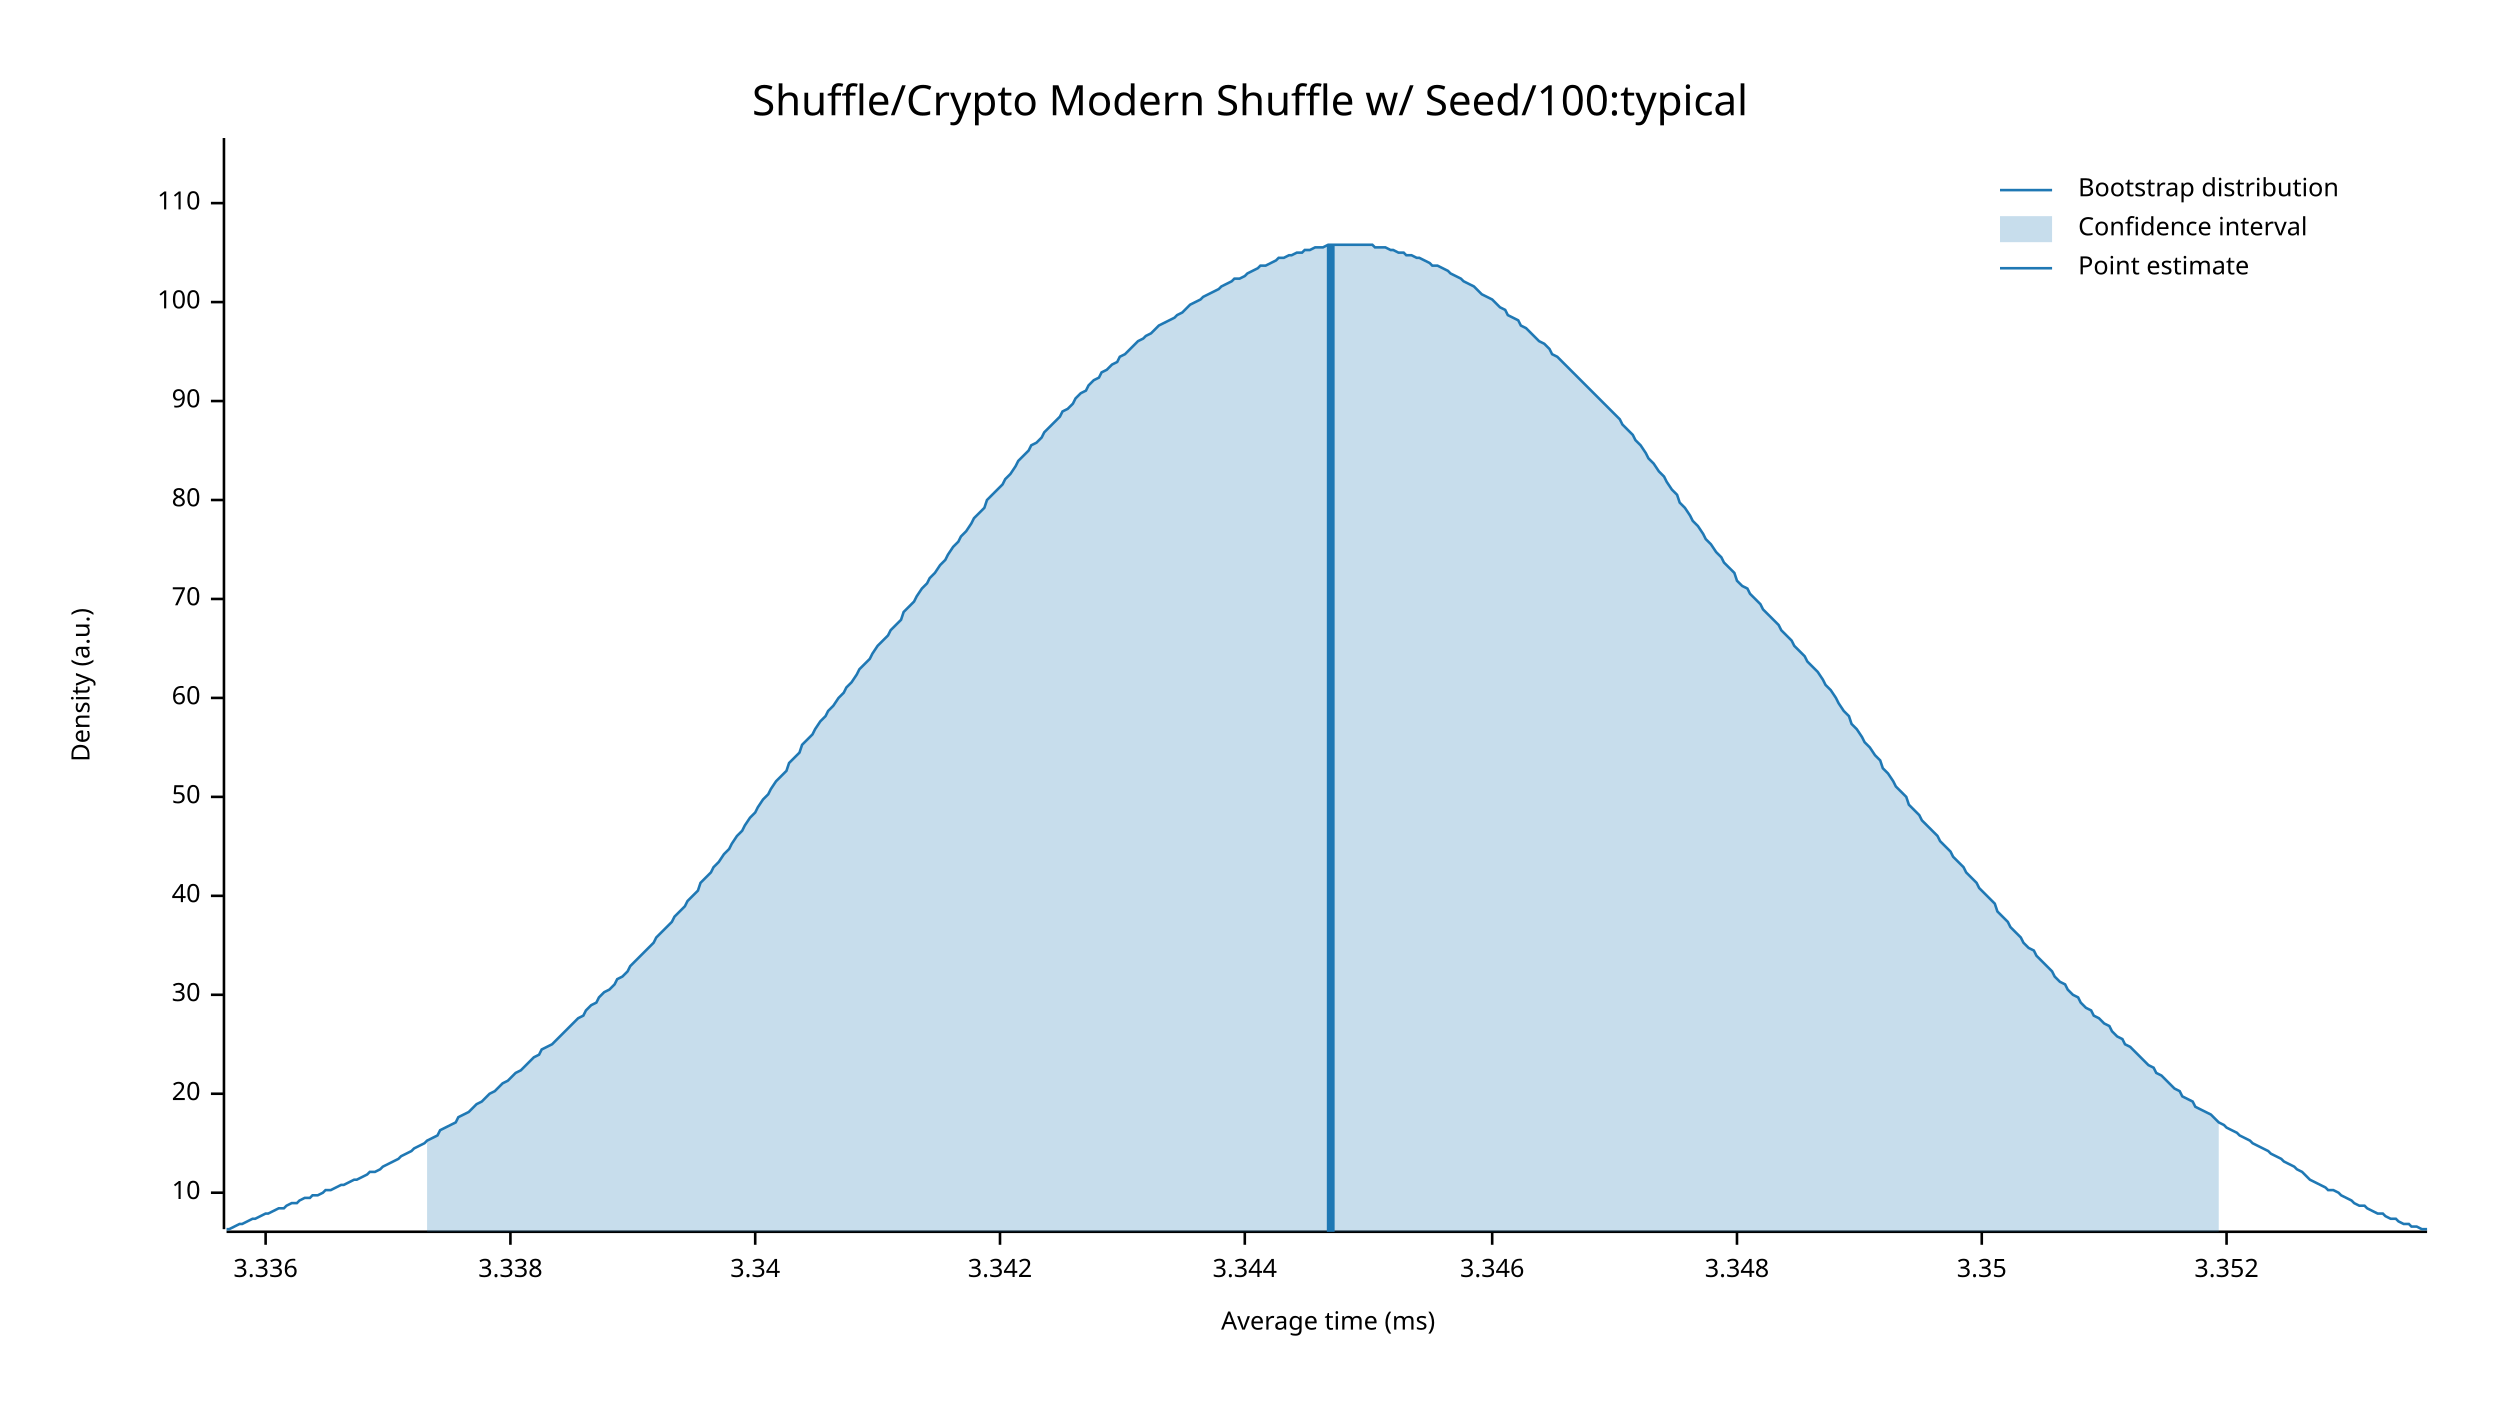
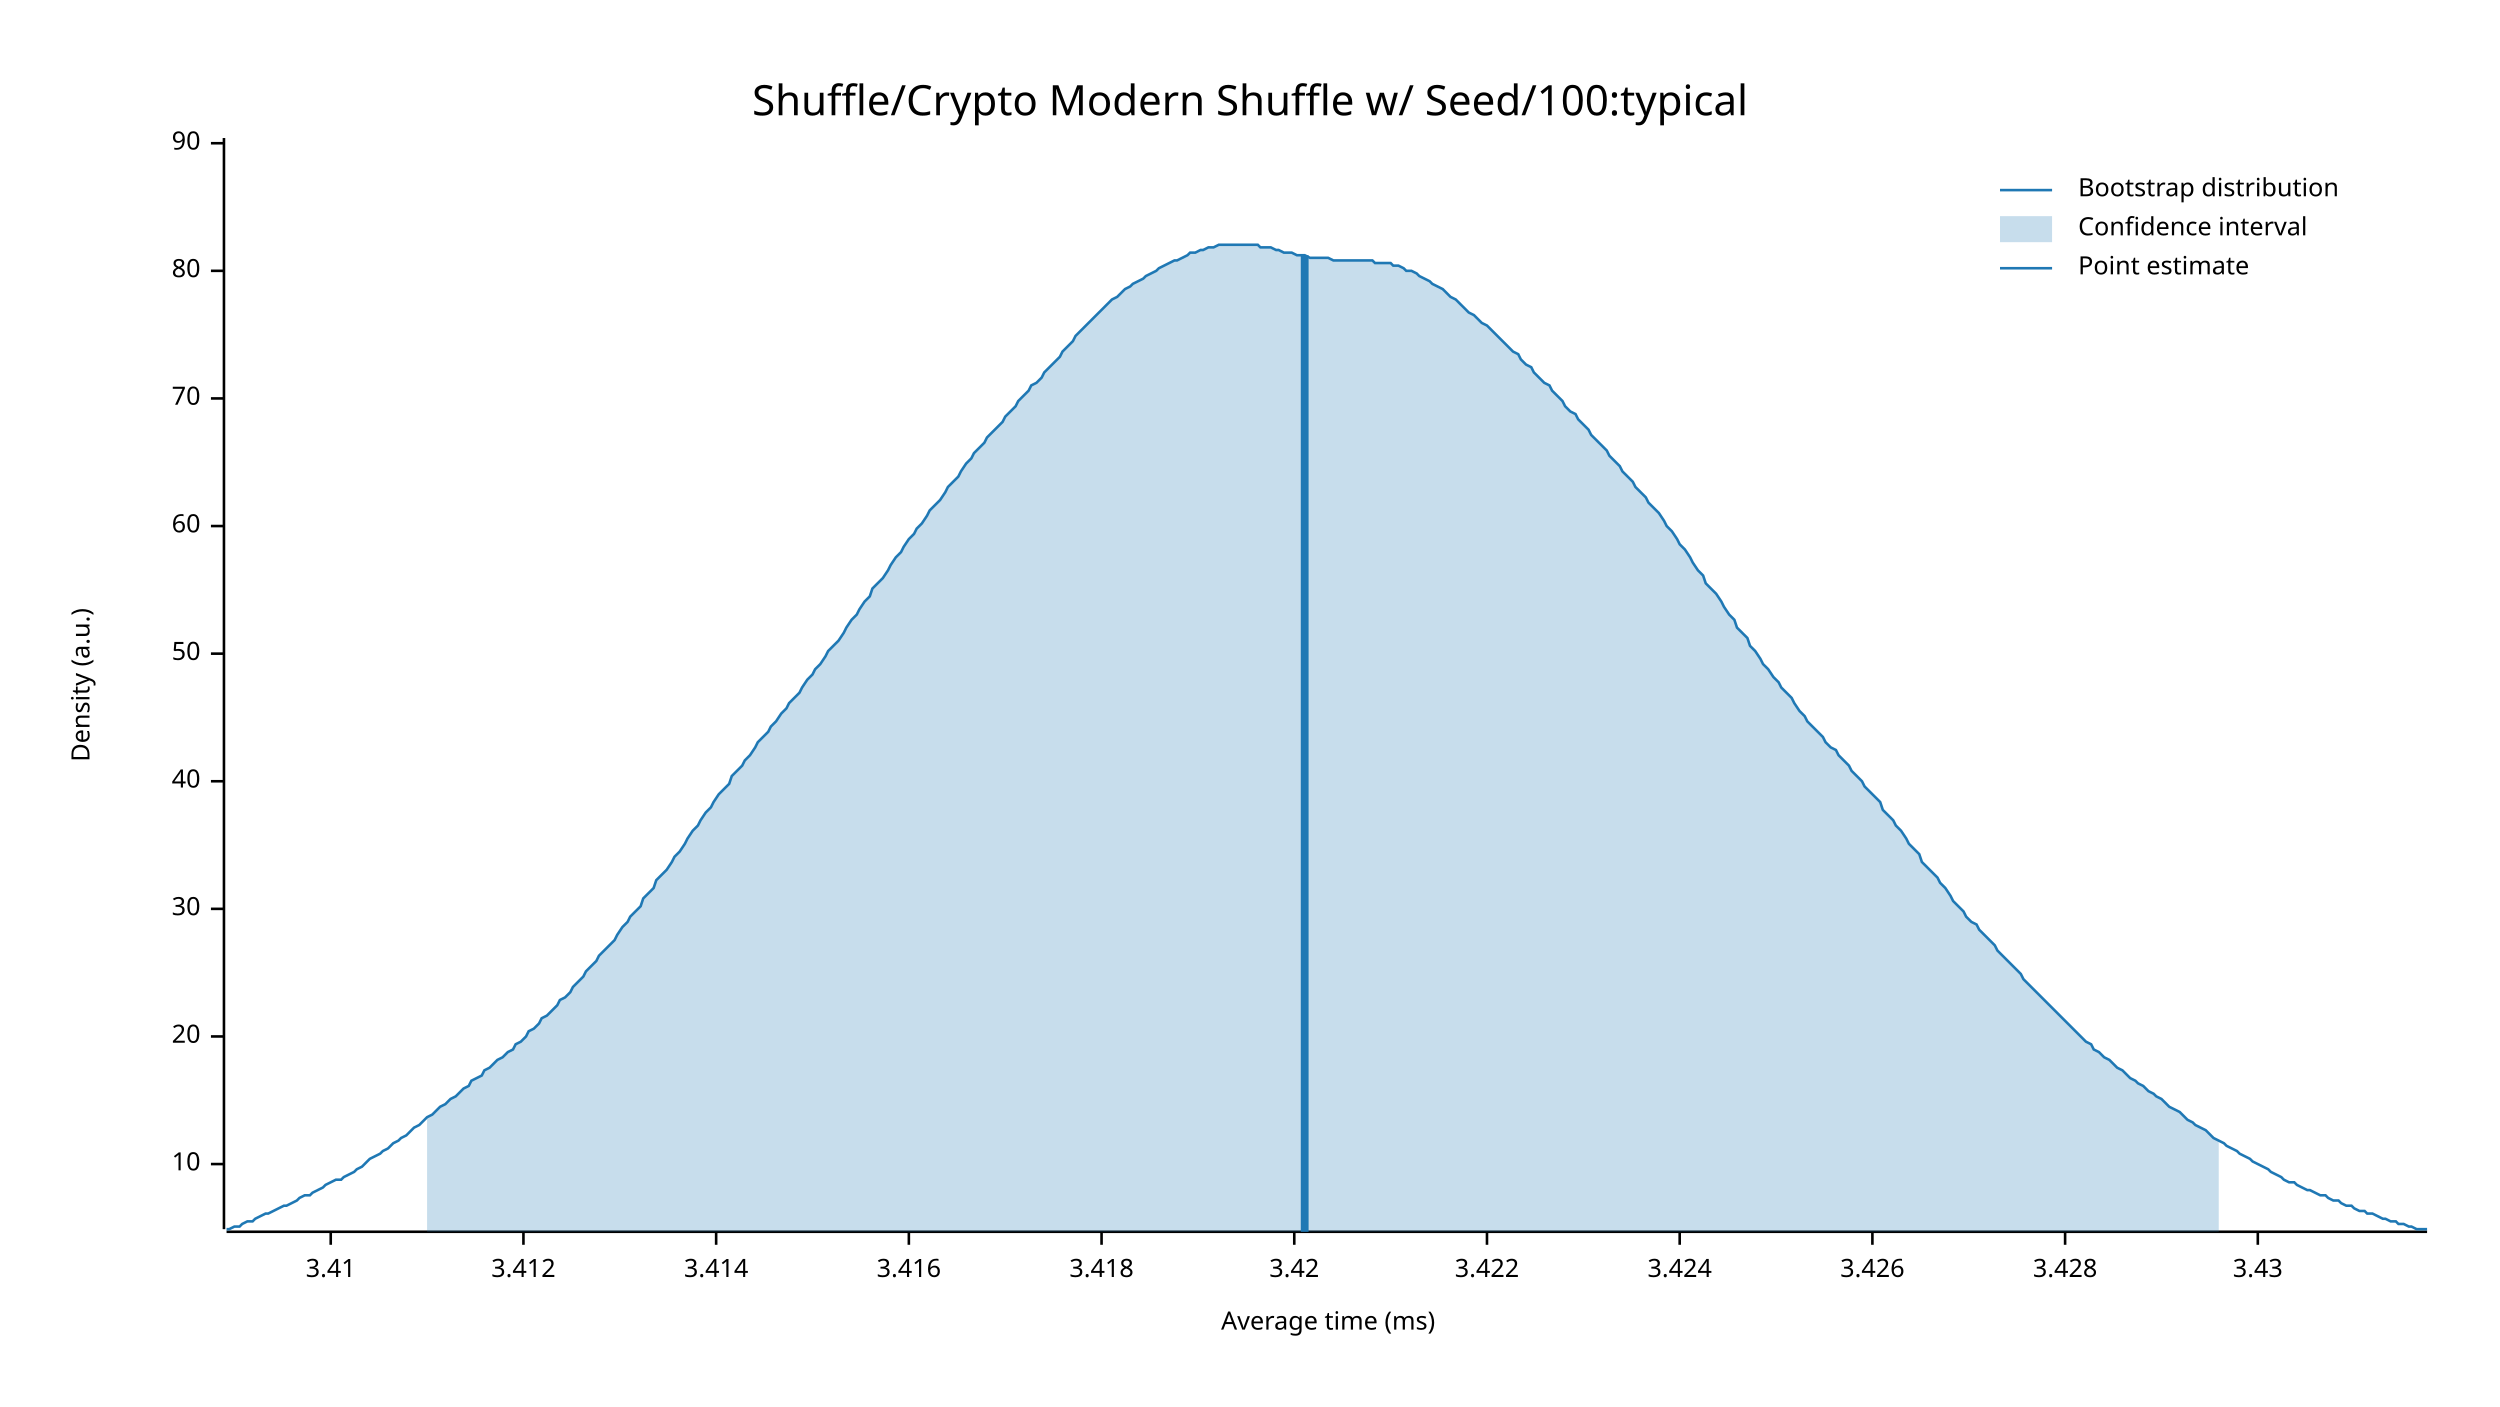
<svg xmlns="http://www.w3.org/2000/svg" width="960" height="540" viewBox="0 0 960 540">
  <text x="480" y="32" dy="0.76em" text-anchor="middle" font-family="sans-serif" font-size="16.129" opacity="1" fill="#000000">
Shuffle/Crypto Modern Shuffle w/ Seed/100:typical
</text>
  <text x="27" y="263" dy="0.76em" text-anchor="middle" font-family="sans-serif" font-size="9.677" opacity="1" fill="#000000" transform="rotate(270, 27, 263)">
Density (a.u.)
</text>
  <text x="510" y="513" dy="-0.5ex" text-anchor="middle" font-family="sans-serif" font-size="9.677" opacity="1" fill="#000000">
Average time (ms)
</text>
  <polyline fill="none" opacity="1" stroke="#000000" stroke-width="1" points="86,53 86,472 " />
-   <text x="77" y="458" dy="0.5ex" text-anchor="end" font-family="sans-serif" font-size="9.677" opacity="1" fill="#000000">
+   <text x="77" y="447" dy="0.5ex" text-anchor="end" font-family="sans-serif" font-size="9.677" opacity="1" fill="#000000">
10
</text>
-   <polyline fill="none" opacity="1" stroke="#000000" stroke-width="1" points="81,458 86,458 " />
-   <text x="77" y="420" dy="0.5ex" text-anchor="end" font-family="sans-serif" font-size="9.677" opacity="1" fill="#000000">
+   <polyline fill="none" opacity="1" stroke="#000000" stroke-width="1" points="81,447 86,447 " />
+   <text x="77" y="398" dy="0.5ex" text-anchor="end" font-family="sans-serif" font-size="9.677" opacity="1" fill="#000000">
20
</text>
-   <polyline fill="none" opacity="1" stroke="#000000" stroke-width="1" points="81,420 86,420 " />
-   <text x="77" y="382" dy="0.5ex" text-anchor="end" font-family="sans-serif" font-size="9.677" opacity="1" fill="#000000">
+   <polyline fill="none" opacity="1" stroke="#000000" stroke-width="1" points="81,398 86,398 " />
+   <text x="77" y="349" dy="0.5ex" text-anchor="end" font-family="sans-serif" font-size="9.677" opacity="1" fill="#000000">
30
</text>
-   <polyline fill="none" opacity="1" stroke="#000000" stroke-width="1" points="81,382 86,382 " />
-   <text x="77" y="344" dy="0.5ex" text-anchor="end" font-family="sans-serif" font-size="9.677" opacity="1" fill="#000000">
+   <polyline fill="none" opacity="1" stroke="#000000" stroke-width="1" points="81,349 86,349 " />
+   <text x="77" y="300" dy="0.5ex" text-anchor="end" font-family="sans-serif" font-size="9.677" opacity="1" fill="#000000">
40
</text>
-   <polyline fill="none" opacity="1" stroke="#000000" stroke-width="1" points="81,344 86,344 " />
-   <text x="77" y="306" dy="0.5ex" text-anchor="end" font-family="sans-serif" font-size="9.677" opacity="1" fill="#000000">
+   <polyline fill="none" opacity="1" stroke="#000000" stroke-width="1" points="81,300 86,300 " />
+   <text x="77" y="251" dy="0.5ex" text-anchor="end" font-family="sans-serif" font-size="9.677" opacity="1" fill="#000000">
50
</text>
-   <polyline fill="none" opacity="1" stroke="#000000" stroke-width="1" points="81,306 86,306 " />
-   <text x="77" y="268" dy="0.5ex" text-anchor="end" font-family="sans-serif" font-size="9.677" opacity="1" fill="#000000">
+   <polyline fill="none" opacity="1" stroke="#000000" stroke-width="1" points="81,251 86,251 " />
+   <text x="77" y="202" dy="0.5ex" text-anchor="end" font-family="sans-serif" font-size="9.677" opacity="1" fill="#000000">
60
</text>
-   <polyline fill="none" opacity="1" stroke="#000000" stroke-width="1" points="81,268 86,268 " />
-   <text x="77" y="230" dy="0.5ex" text-anchor="end" font-family="sans-serif" font-size="9.677" opacity="1" fill="#000000">
+   <polyline fill="none" opacity="1" stroke="#000000" stroke-width="1" points="81,202 86,202 " />
+   <text x="77" y="153" dy="0.5ex" text-anchor="end" font-family="sans-serif" font-size="9.677" opacity="1" fill="#000000">
70
</text>
-   <polyline fill="none" opacity="1" stroke="#000000" stroke-width="1" points="81,230 86,230 " />
-   <text x="77" y="192" dy="0.5ex" text-anchor="end" font-family="sans-serif" font-size="9.677" opacity="1" fill="#000000">
+   <polyline fill="none" opacity="1" stroke="#000000" stroke-width="1" points="81,153 86,153 " />
+   <text x="77" y="104" dy="0.5ex" text-anchor="end" font-family="sans-serif" font-size="9.677" opacity="1" fill="#000000">
80
</text>
-   <polyline fill="none" opacity="1" stroke="#000000" stroke-width="1" points="81,192 86,192 " />
-   <text x="77" y="154" dy="0.5ex" text-anchor="end" font-family="sans-serif" font-size="9.677" opacity="1" fill="#000000">
+   <polyline fill="none" opacity="1" stroke="#000000" stroke-width="1" points="81,104 86,104 " />
+   <text x="77" y="55" dy="0.5ex" text-anchor="end" font-family="sans-serif" font-size="9.677" opacity="1" fill="#000000">
90
</text>
-   <polyline fill="none" opacity="1" stroke="#000000" stroke-width="1" points="81,154 86,154 " />
-   <text x="77" y="116" dy="0.5ex" text-anchor="end" font-family="sans-serif" font-size="9.677" opacity="1" fill="#000000">
- 100
+   <polyline fill="none" opacity="1" stroke="#000000" stroke-width="1" points="81,55 86,55 " />
+   <polyline fill="none" opacity="1" stroke="#000000" stroke-width="1" points="87,473 932,473 " />
+   <text x="127" y="483" dy="0.76em" text-anchor="middle" font-family="sans-serif" font-size="9.677" opacity="1" fill="#000000">
+ 3.41
</text>
-   <polyline fill="none" opacity="1" stroke="#000000" stroke-width="1" points="81,116 86,116 " />
-   <text x="77" y="78" dy="0.5ex" text-anchor="end" font-family="sans-serif" font-size="9.677" opacity="1" fill="#000000">
- 110
+   <polyline fill="none" opacity="1" stroke="#000000" stroke-width="1" points="127,473 127,478 " />
+   <text x="201" y="483" dy="0.76em" text-anchor="middle" font-family="sans-serif" font-size="9.677" opacity="1" fill="#000000">
+ 3.412
</text>
-   <polyline fill="none" opacity="1" stroke="#000000" stroke-width="1" points="81,78 86,78 " />
-   <polyline fill="none" opacity="1" stroke="#000000" stroke-width="1" points="87,473 932,473 " />
-   <text x="102" y="483" dy="0.76em" text-anchor="middle" font-family="sans-serif" font-size="9.677" opacity="1" fill="#000000">
- 3.336
+   <polyline fill="none" opacity="1" stroke="#000000" stroke-width="1" points="201,473 201,478 " />
+   <text x="275" y="483" dy="0.76em" text-anchor="middle" font-family="sans-serif" font-size="9.677" opacity="1" fill="#000000">
+ 3.414
</text>
-   <polyline fill="none" opacity="1" stroke="#000000" stroke-width="1" points="102,473 102,478 " />
-   <text x="196" y="483" dy="0.76em" text-anchor="middle" font-family="sans-serif" font-size="9.677" opacity="1" fill="#000000">
- 3.338
+   <polyline fill="none" opacity="1" stroke="#000000" stroke-width="1" points="275,473 275,478 " />
+   <text x="349" y="483" dy="0.76em" text-anchor="middle" font-family="sans-serif" font-size="9.677" opacity="1" fill="#000000">
+ 3.416
</text>
-   <polyline fill="none" opacity="1" stroke="#000000" stroke-width="1" points="196,473 196,478 " />
-   <text x="290" y="483" dy="0.76em" text-anchor="middle" font-family="sans-serif" font-size="9.677" opacity="1" fill="#000000">
- 3.34
+   <polyline fill="none" opacity="1" stroke="#000000" stroke-width="1" points="349,473 349,478 " />
+   <text x="423" y="483" dy="0.76em" text-anchor="middle" font-family="sans-serif" font-size="9.677" opacity="1" fill="#000000">
+ 3.418
</text>
-   <polyline fill="none" opacity="1" stroke="#000000" stroke-width="1" points="290,473 290,478 " />
-   <text x="384" y="483" dy="0.76em" text-anchor="middle" font-family="sans-serif" font-size="9.677" opacity="1" fill="#000000">
- 3.342
+   <polyline fill="none" opacity="1" stroke="#000000" stroke-width="1" points="423,473 423,478 " />
+   <text x="497" y="483" dy="0.76em" text-anchor="middle" font-family="sans-serif" font-size="9.677" opacity="1" fill="#000000">
+ 3.42
</text>
-   <polyline fill="none" opacity="1" stroke="#000000" stroke-width="1" points="384,473 384,478 " />
-   <text x="478" y="483" dy="0.76em" text-anchor="middle" font-family="sans-serif" font-size="9.677" opacity="1" fill="#000000">
- 3.344
+   <polyline fill="none" opacity="1" stroke="#000000" stroke-width="1" points="497,473 497,478 " />
+   <text x="571" y="483" dy="0.76em" text-anchor="middle" font-family="sans-serif" font-size="9.677" opacity="1" fill="#000000">
+ 3.422
</text>
-   <polyline fill="none" opacity="1" stroke="#000000" stroke-width="1" points="478,473 478,478 " />
-   <text x="573" y="483" dy="0.76em" text-anchor="middle" font-family="sans-serif" font-size="9.677" opacity="1" fill="#000000">
- 3.346
+   <polyline fill="none" opacity="1" stroke="#000000" stroke-width="1" points="571,473 571,478 " />
+   <text x="645" y="483" dy="0.76em" text-anchor="middle" font-family="sans-serif" font-size="9.677" opacity="1" fill="#000000">
+ 3.424
</text>
-   <polyline fill="none" opacity="1" stroke="#000000" stroke-width="1" points="573,473 573,478 " />
-   <text x="667" y="483" dy="0.76em" text-anchor="middle" font-family="sans-serif" font-size="9.677" opacity="1" fill="#000000">
- 3.348
+   <polyline fill="none" opacity="1" stroke="#000000" stroke-width="1" points="645,473 645,478 " />
+   <text x="719" y="483" dy="0.76em" text-anchor="middle" font-family="sans-serif" font-size="9.677" opacity="1" fill="#000000">
+ 3.426
</text>
-   <polyline fill="none" opacity="1" stroke="#000000" stroke-width="1" points="667,473 667,478 " />
-   <text x="761" y="483" dy="0.76em" text-anchor="middle" font-family="sans-serif" font-size="9.677" opacity="1" fill="#000000">
- 3.35
+   <polyline fill="none" opacity="1" stroke="#000000" stroke-width="1" points="719,473 719,478 " />
+   <text x="793" y="483" dy="0.76em" text-anchor="middle" font-family="sans-serif" font-size="9.677" opacity="1" fill="#000000">
+ 3.428
</text>
-   <polyline fill="none" opacity="1" stroke="#000000" stroke-width="1" points="761,473 761,478 " />
-   <text x="855" y="483" dy="0.76em" text-anchor="middle" font-family="sans-serif" font-size="9.677" opacity="1" fill="#000000">
- 3.352
+   <polyline fill="none" opacity="1" stroke="#000000" stroke-width="1" points="793,473 793,478 " />
+   <text x="867" y="483" dy="0.76em" text-anchor="middle" font-family="sans-serif" font-size="9.677" opacity="1" fill="#000000">
+ 3.43
</text>
-   <polyline fill="none" opacity="1" stroke="#000000" stroke-width="1" points="855,473 855,478 " />
-   <polyline fill="none" opacity="1" stroke="#1F78B4" stroke-width="1" points="87,472 88,472 90,471 92,470 93,470 95,469 97,468 98,468 100,467 102,466 103,466 105,465 107,464 109,464 110,463 112,462 114,462 115,461 117,460 119,460 120,459 122,459 124,458 125,457 127,457 129,456 131,455 132,455 134,454 136,453 137,453 139,452 141,451 142,450 144,450 146,449 147,448 149,447 151,446 153,445 154,444 156,443 158,442 159,441 161,440 163,439 164,438 166,437 168,436 169,434 171,433 173,432 175,431 176,429 178,428 180,427 181,426 183,424 185,423 186,422 188,420 190,419 191,418 193,416 195,415 197,413 198,412 200,411 202,409 203,408 205,406 207,405 208,403 210,402 212,401 214,399 215,398 217,396 219,394 220,393 222,391 224,390 225,388 227,386 229,385 230,383 232,381 234,380 236,378 237,376 239,375 241,373 242,371 244,369 246,367 247,366 249,364 251,362 252,360 254,358 256,356 258,354 259,352 261,350 263,348 264,346 266,344 268,342 269,339 271,337 273,335 274,333 276,331 278,328 280,326 281,324 283,321 285,319 286,317 288,314 290,312 291,310 293,307 295,305 296,303 298,300 300,298 302,296 303,293 305,291 307,289 308,286 310,284 312,282 313,280 315,277 317,275 318,273 320,271 322,268 324,266 325,264 327,262 329,259 330,257 332,255 334,253 335,251 337,248 339,246 341,244 342,242 344,240 346,238 347,235 349,233 351,231 352,229 354,226 356,224 357,222 359,220 361,217 363,215 364,213 366,210 368,208 369,206 371,204 373,201 374,199 376,197 378,195 379,192 381,190 383,188 385,186 386,184 388,182 390,179 391,177 393,175 395,173 396,171 398,170 400,168 401,166 403,164 405,162 407,160 408,158 410,157 412,155 413,153 415,151 417,150 418,148 420,146 422,145 423,143 425,142 427,140 429,139 430,137 432,136 434,134 435,133 437,131 439,130 440,129 442,128 444,126 445,125 447,124 449,123 451,122 452,121 454,120 456,118 457,117 459,116 461,115 462,114 464,113 466,112 468,111 469,110 471,109 473,108 474,107 476,107 478,106 479,105 481,104 483,103 484,102 486,102 488,101 490,100 491,99 493,99 495,98 496,98 498,97 500,97 501,96 503,96 505,95 506,95 508,95 510,94 512,94 513,94 515,94 517,94 518,94 520,94 522,94 523,94 525,94 527,94 528,95 530,95 532,95 534,96 535,96 537,97 539,97 540,98 542,98 544,99 545,99 547,100 549,101 550,102 552,102 554,103 556,104 557,105 559,106 561,107 562,108 564,109 566,110 567,111 569,113 571,114 573,115 574,116 576,118 578,119 579,121 581,122 583,123 584,125 586,126 588,128 589,129 591,131 593,132 595,134 596,136 598,137 600,139 601,140 603,142 605,144 606,145 608,147 610,149 611,150 613,152 615,154 617,156 618,157 620,159 622,161 623,163 625,165 627,167 628,169 630,171 632,174 633,176 635,178 637,181 639,183 640,185 642,188 644,190 645,193 647,195 649,198 650,200 652,202 654,205 655,207 657,209 659,212 661,214 662,216 664,218 666,220 667,223 669,225 671,226 672,228 674,230 676,232 677,234 679,236 681,238 683,240 684,242 686,244 688,246 689,248 691,250 693,252 694,254 696,256 698,258 700,261 701,263 703,265 705,268 706,270 708,273 710,275 711,278 713,280 715,283 716,285 718,287 720,290 722,292 723,295 725,297 727,300 728,302 730,304 732,306 733,309 735,311 737,313 738,315 740,317 742,319 744,321 745,323 747,325 749,327 750,329 752,331 754,333 755,335 757,337 759,339 760,341 762,343 764,345 766,347 767,350 769,352 771,354 772,356 774,358 776,360 777,362 779,364 781,365 782,367 784,369 786,371 788,373 789,375 791,377 793,378 794,380 796,382 798,383 799,385 801,387 803,388 804,390 806,391 808,393 810,394 811,396 813,398 815,399 816,401 818,402 820,404 821,405 823,407 825,409 827,410 828,412 830,413 832,415 833,416 835,418 837,419 838,421 840,422 842,423 843,425 845,426 847,427 849,428 850,429 852,431 854,432 855,433 857,434 859,435 860,436 862,437 864,438 865,439 867,440 869,441 871,442 872,443 874,444 876,445 877,446 879,447 881,448 882,449 884,450 886,452 887,453 889,454 891,455 893,456 894,457 896,457 898,458 899,459 901,460 903,461 904,462 906,463 908,463 909,464 911,465 913,466 915,466 916,467 918,468 920,468 921,469 923,470 925,470 926,471 928,471 930,472 932,472 " />
-   <polygon opacity="0.25" fill="#1F78B4" points="164,438 166,437 168,436 169,434 171,433 173,432 175,431 176,429 178,428 180,427 181,426 183,424 185,423 186,422 188,420 190,419 191,418 193,416 195,415 197,413 198,412 200,411 202,409 203,408 205,406 207,405 208,403 210,402 212,401 214,399 215,398 217,396 219,394 220,393 222,391 224,390 225,388 227,386 229,385 230,383 232,381 234,380 236,378 237,376 239,375 241,373 242,371 244,369 246,367 247,366 249,364 251,362 252,360 254,358 256,356 258,354 259,352 261,350 263,348 264,346 266,344 268,342 269,339 271,337 273,335 274,333 276,331 278,328 280,326 281,324 283,321 285,319 286,317 288,314 290,312 291,310 293,307 295,305 296,303 298,300 300,298 302,296 303,293 305,291 307,289 308,286 310,284 312,282 313,280 315,277 317,275 318,273 320,271 322,268 324,266 325,264 327,262 329,259 330,257 332,255 334,253 335,251 337,248 339,246 341,244 342,242 344,240 346,238 347,235 349,233 351,231 352,229 354,226 356,224 357,222 359,220 361,217 363,215 364,213 366,210 368,208 369,206 371,204 373,201 374,199 376,197 378,195 379,192 381,190 383,188 385,186 386,184 388,182 390,179 391,177 393,175 395,173 396,171 398,170 400,168 401,166 403,164 405,162 407,160 408,158 410,157 412,155 413,153 415,151 417,150 418,148 420,146 422,145 423,143 425,142 427,140 429,139 430,137 432,136 434,134 435,133 437,131 439,130 440,129 442,128 444,126 445,125 447,124 449,123 451,122 452,121 454,120 456,118 457,117 459,116 461,115 462,114 464,113 466,112 468,111 469,110 471,109 473,108 474,107 476,107 478,106 479,105 481,104 483,103 484,102 486,102 488,101 490,100 491,99 493,99 495,98 496,98 498,97 500,97 501,96 503,96 505,95 506,95 508,95 510,94 512,94 513,94 515,94 517,94 518,94 520,94 522,94 523,94 525,94 527,94 528,95 530,95 532,95 534,96 535,96 537,97 539,97 540,98 542,98 544,99 545,99 547,100 549,101 550,102 552,102 554,103 556,104 557,105 559,106 561,107 562,108 564,109 566,110 567,111 569,113 571,114 573,115 574,116 576,118 578,119 579,121 581,122 583,123 584,125 586,126 588,128 589,129 591,131 593,132 595,134 596,136 598,137 600,139 601,140 603,142 605,144 606,145 608,147 610,149 611,150 613,152 615,154 617,156 618,157 620,159 622,161 623,163 625,165 627,167 628,169 630,171 632,174 633,176 635,178 637,181 639,183 640,185 642,188 644,190 645,193 647,195 649,198 650,200 652,202 654,205 655,207 657,209 659,212 661,214 662,216 664,218 666,220 667,223 669,225 671,226 672,228 674,230 676,232 677,234 679,236 681,238 683,240 684,242 686,244 688,246 689,248 691,250 693,252 694,254 696,256 698,258 700,261 701,263 703,265 705,268 706,270 708,273 710,275 711,278 713,280 715,283 716,285 718,287 720,290 722,292 723,295 725,297 727,300 728,302 730,304 732,306 733,309 735,311 737,313 738,315 740,317 742,319 744,321 745,323 747,325 749,327 750,329 752,331 754,333 755,335 757,337 759,339 760,341 762,343 764,345 766,347 767,350 769,352 771,354 772,356 774,358 776,360 777,362 779,364 781,365 782,367 784,369 786,371 788,373 789,375 791,377 793,378 794,380 796,382 798,383 799,385 801,387 803,388 804,390 806,391 808,393 810,394 811,396 813,398 815,399 816,401 818,402 820,404 821,405 823,407 825,409 827,410 828,412 830,413 832,415 833,416 835,418 837,419 838,421 840,422 842,423 843,425 845,426 847,427 849,428 850,429 852,431 852,473 164,473 " />
-   <polyline fill="none" opacity="1" stroke="#1F78B4" stroke-width="3" points="511,473 511,94 " />
+   <polyline fill="none" opacity="1" stroke="#000000" stroke-width="1" points="867,473 867,478 " />
+   <polyline fill="none" opacity="1" stroke="#1F78B4" stroke-width="1" points="87,472 88,472 90,471 92,471 93,470 95,469 97,469 98,468 100,467 102,466 103,466 105,465 107,464 109,463 110,463 112,462 114,461 115,460 117,459 119,459 120,458 122,457 124,456 125,455 127,454 129,453 131,453 132,452 134,451 136,450 137,449 139,448 141,446 142,445 144,444 146,443 147,442 149,441 151,439 153,438 154,437 156,436 158,434 159,433 161,432 163,430 164,429 166,428 168,426 169,425 171,424 173,422 175,421 176,420 178,418 180,417 181,415 183,414 185,413 186,411 188,410 190,408 191,407 193,406 195,404 197,403 198,401 200,400 202,398 203,396 205,395 207,393 208,391 210,390 212,388 214,386 215,384 217,383 219,381 220,379 222,377 224,375 225,373 227,371 229,369 230,367 232,365 234,363 236,361 237,359 239,356 241,354 242,352 244,350 246,348 247,345 249,343 251,341 252,338 254,336 256,334 258,331 259,329 261,327 263,324 264,322 266,319 268,317 269,315 271,312 273,310 274,308 276,305 278,303 280,301 281,298 283,296 285,294 286,292 288,290 290,287 291,285 293,283 295,281 296,279 298,277 300,274 302,272 303,270 305,268 307,266 308,264 310,261 312,259 313,257 315,255 317,252 318,250 320,248 322,246 324,243 325,241 327,238 329,236 330,234 332,231 334,229 335,226 337,224 339,222 341,219 342,217 344,214 346,212 347,210 349,207 351,205 352,203 354,201 356,198 357,196 359,194 361,192 363,189 364,187 366,185 368,183 369,181 371,178 373,176 374,174 376,172 378,170 379,168 381,166 383,164 385,162 386,160 388,158 390,156 391,154 393,152 395,150 396,148 398,147 400,145 401,143 403,141 405,139 407,137 408,135 410,133 412,131 413,129 415,127 417,125 418,124 420,122 422,120 423,119 425,117 427,115 429,114 430,113 432,111 434,110 435,109 437,108 439,107 440,106 442,105 444,104 445,103 447,102 449,101 451,100 452,100 454,99 456,98 457,97 459,97 461,96 462,96 464,95 466,95 468,94 469,94 471,94 473,94 474,94 476,94 478,94 479,94 481,94 483,94 484,95 486,95 488,95 490,96 491,96 493,97 495,97 496,97 498,98 500,98 501,98 503,99 505,99 506,99 508,99 510,99 512,100 513,100 515,100 517,100 518,100 520,100 522,100 523,100 525,100 527,100 528,101 530,101 532,101 534,101 535,102 537,102 539,103 540,104 542,104 544,105 545,106 547,107 549,108 550,109 552,110 554,111 556,113 557,114 559,115 561,117 562,118 564,120 566,121 567,122 569,124 571,125 573,127 574,128 576,130 578,132 579,133 581,135 583,136 584,138 586,140 588,141 589,143 591,145 593,147 595,148 596,150 598,152 600,154 601,156 603,158 605,159 606,161 608,163 610,165 611,167 613,169 615,171 617,173 618,175 620,177 622,179 623,181 625,183 627,185 628,187 630,189 632,191 633,193 635,195 637,197 639,200 640,202 642,204 644,207 645,209 647,211 649,214 650,216 652,219 654,221 655,224 657,226 659,228 661,231 662,233 664,236 666,238 667,241 669,243 671,245 672,248 674,250 676,253 677,255 679,257 681,260 683,262 684,264 686,266 688,268 689,270 691,273 693,275 694,277 696,279 698,281 700,283 701,285 703,287 705,288 706,290 708,292 710,294 711,296 713,298 715,300 716,302 718,304 720,306 722,308 723,311 725,313 727,315 728,317 730,319 732,322 733,324 735,326 737,328 738,331 740,333 742,335 744,337 745,339 747,341 749,344 750,346 752,348 754,350 755,352 757,354 759,355 760,357 762,359 764,361 766,363 767,365 769,367 771,369 772,370 774,372 776,374 777,376 779,378 781,380 782,381 784,383 786,385 788,387 789,388 791,390 793,392 794,393 796,395 798,397 799,398 801,400 803,401 804,403 806,404 808,406 810,407 811,408 813,410 815,411 816,412 818,414 820,415 821,416 823,417 825,419 827,420 828,421 830,422 832,424 833,425 835,426 837,427 838,428 840,430 842,431 843,432 845,433 847,434 849,436 850,437 852,438 854,439 855,440 857,441 859,442 860,443 862,444 864,445 865,446 867,447 869,448 871,449 872,450 874,451 876,452 877,453 879,454 881,454 882,455 884,456 886,457 887,457 889,458 891,459 893,459 894,460 896,461 898,461 899,462 901,463 903,463 904,464 906,465 908,465 909,466 911,466 913,467 915,468 916,468 918,469 920,469 921,470 923,470 925,471 926,471 928,472 930,472 932,472 " />
+   <polygon opacity="0.25" fill="#1F78B4" points="164,429 166,428 168,426 169,425 171,424 173,422 175,421 176,420 178,418 180,417 181,415 183,414 185,413 186,411 188,410 190,408 191,407 193,406 195,404 197,403 198,401 200,400 202,398 203,396 205,395 207,393 208,391 210,390 212,388 214,386 215,384 217,383 219,381 220,379 222,377 224,375 225,373 227,371 229,369 230,367 232,365 234,363 236,361 237,359 239,356 241,354 242,352 244,350 246,348 247,345 249,343 251,341 252,338 254,336 256,334 258,331 259,329 261,327 263,324 264,322 266,319 268,317 269,315 271,312 273,310 274,308 276,305 278,303 280,301 281,298 283,296 285,294 286,292 288,290 290,287 291,285 293,283 295,281 296,279 298,277 300,274 302,272 303,270 305,268 307,266 308,264 310,261 312,259 313,257 315,255 317,252 318,250 320,248 322,246 324,243 325,241 327,238 329,236 330,234 332,231 334,229 335,226 337,224 339,222 341,219 342,217 344,214 346,212 347,210 349,207 351,205 352,203 354,201 356,198 357,196 359,194 361,192 363,189 364,187 366,185 368,183 369,181 371,178 373,176 374,174 376,172 378,170 379,168 381,166 383,164 385,162 386,160 388,158 390,156 391,154 393,152 395,150 396,148 398,147 400,145 401,143 403,141 405,139 407,137 408,135 410,133 412,131 413,129 415,127 417,125 418,124 420,122 422,120 423,119 425,117 427,115 429,114 430,113 432,111 434,110 435,109 437,108 439,107 440,106 442,105 444,104 445,103 447,102 449,101 451,100 452,100 454,99 456,98 457,97 459,97 461,96 462,96 464,95 466,95 468,94 469,94 471,94 473,94 474,94 476,94 478,94 479,94 481,94 483,94 484,95 486,95 488,95 490,96 491,96 493,97 495,97 496,97 498,98 500,98 501,98 503,99 505,99 506,99 508,99 510,99 512,100 513,100 515,100 517,100 518,100 520,100 522,100 523,100 525,100 527,100 528,101 530,101 532,101 534,101 535,102 537,102 539,103 540,104 542,104 544,105 545,106 547,107 549,108 550,109 552,110 554,111 556,113 557,114 559,115 561,117 562,118 564,120 566,121 567,122 569,124 571,125 573,127 574,128 576,130 578,132 579,133 581,135 583,136 584,138 586,140 588,141 589,143 591,145 593,147 595,148 596,150 598,152 600,154 601,156 603,158 605,159 606,161 608,163 610,165 611,167 613,169 615,171 617,173 618,175 620,177 622,179 623,181 625,183 627,185 628,187 630,189 632,191 633,193 635,195 637,197 639,200 640,202 642,204 644,207 645,209 647,211 649,214 650,216 652,219 654,221 655,224 657,226 659,228 661,231 662,233 664,236 666,238 667,241 669,243 671,245 672,248 674,250 676,253 677,255 679,257 681,260 683,262 684,264 686,266 688,268 689,270 691,273 693,275 694,277 696,279 698,281 700,283 701,285 703,287 705,288 706,290 708,292 710,294 711,296 713,298 715,300 716,302 718,304 720,306 722,308 723,311 725,313 727,315 728,317 730,319 732,322 733,324 735,326 737,328 738,331 740,333 742,335 744,337 745,339 747,341 749,344 750,346 752,348 754,350 755,352 757,354 759,355 760,357 762,359 764,361 766,363 767,365 769,367 771,369 772,370 774,372 776,374 777,376 779,378 781,380 782,381 784,383 786,385 788,387 789,388 791,390 793,392 794,393 796,395 798,397 799,398 801,400 803,401 804,403 806,404 808,406 810,407 811,408 813,410 815,411 816,412 818,414 820,415 821,416 823,417 825,419 827,420 828,421 830,422 832,424 833,425 835,426 837,427 838,428 840,430 842,431 843,432 845,433 847,434 849,436 850,437 852,438 852,473 164,473 " />
+   <polyline fill="none" opacity="1" stroke="#1F78B4" stroke-width="3" points="501,473 501,98 " />
  <text x="798" y="68" dy="0.76em" text-anchor="start" font-family="sans-serif" font-size="9.677" opacity="1" fill="#000000">
Bootstrap distribution
</text>
  <text x="798" y="83" dy="0.76em" text-anchor="start" font-family="sans-serif" font-size="9.677" opacity="1" fill="#000000">
Confidence interval
</text>
  <text x="798" y="98" dy="0.76em" text-anchor="start" font-family="sans-serif" font-size="9.677" opacity="1" fill="#000000">
Point estimate
</text>
  <polyline fill="none" opacity="1" stroke="#1F78B4" stroke-width="1" points="768,73 788,73 " />
  <rect x="768" y="83" width="20" height="10" opacity="0.25" fill="#1F78B4" stroke="none" />
  <polyline fill="none" opacity="1" stroke="#1F78B4" stroke-width="1" points="768,103 788,103 " />
</svg>
